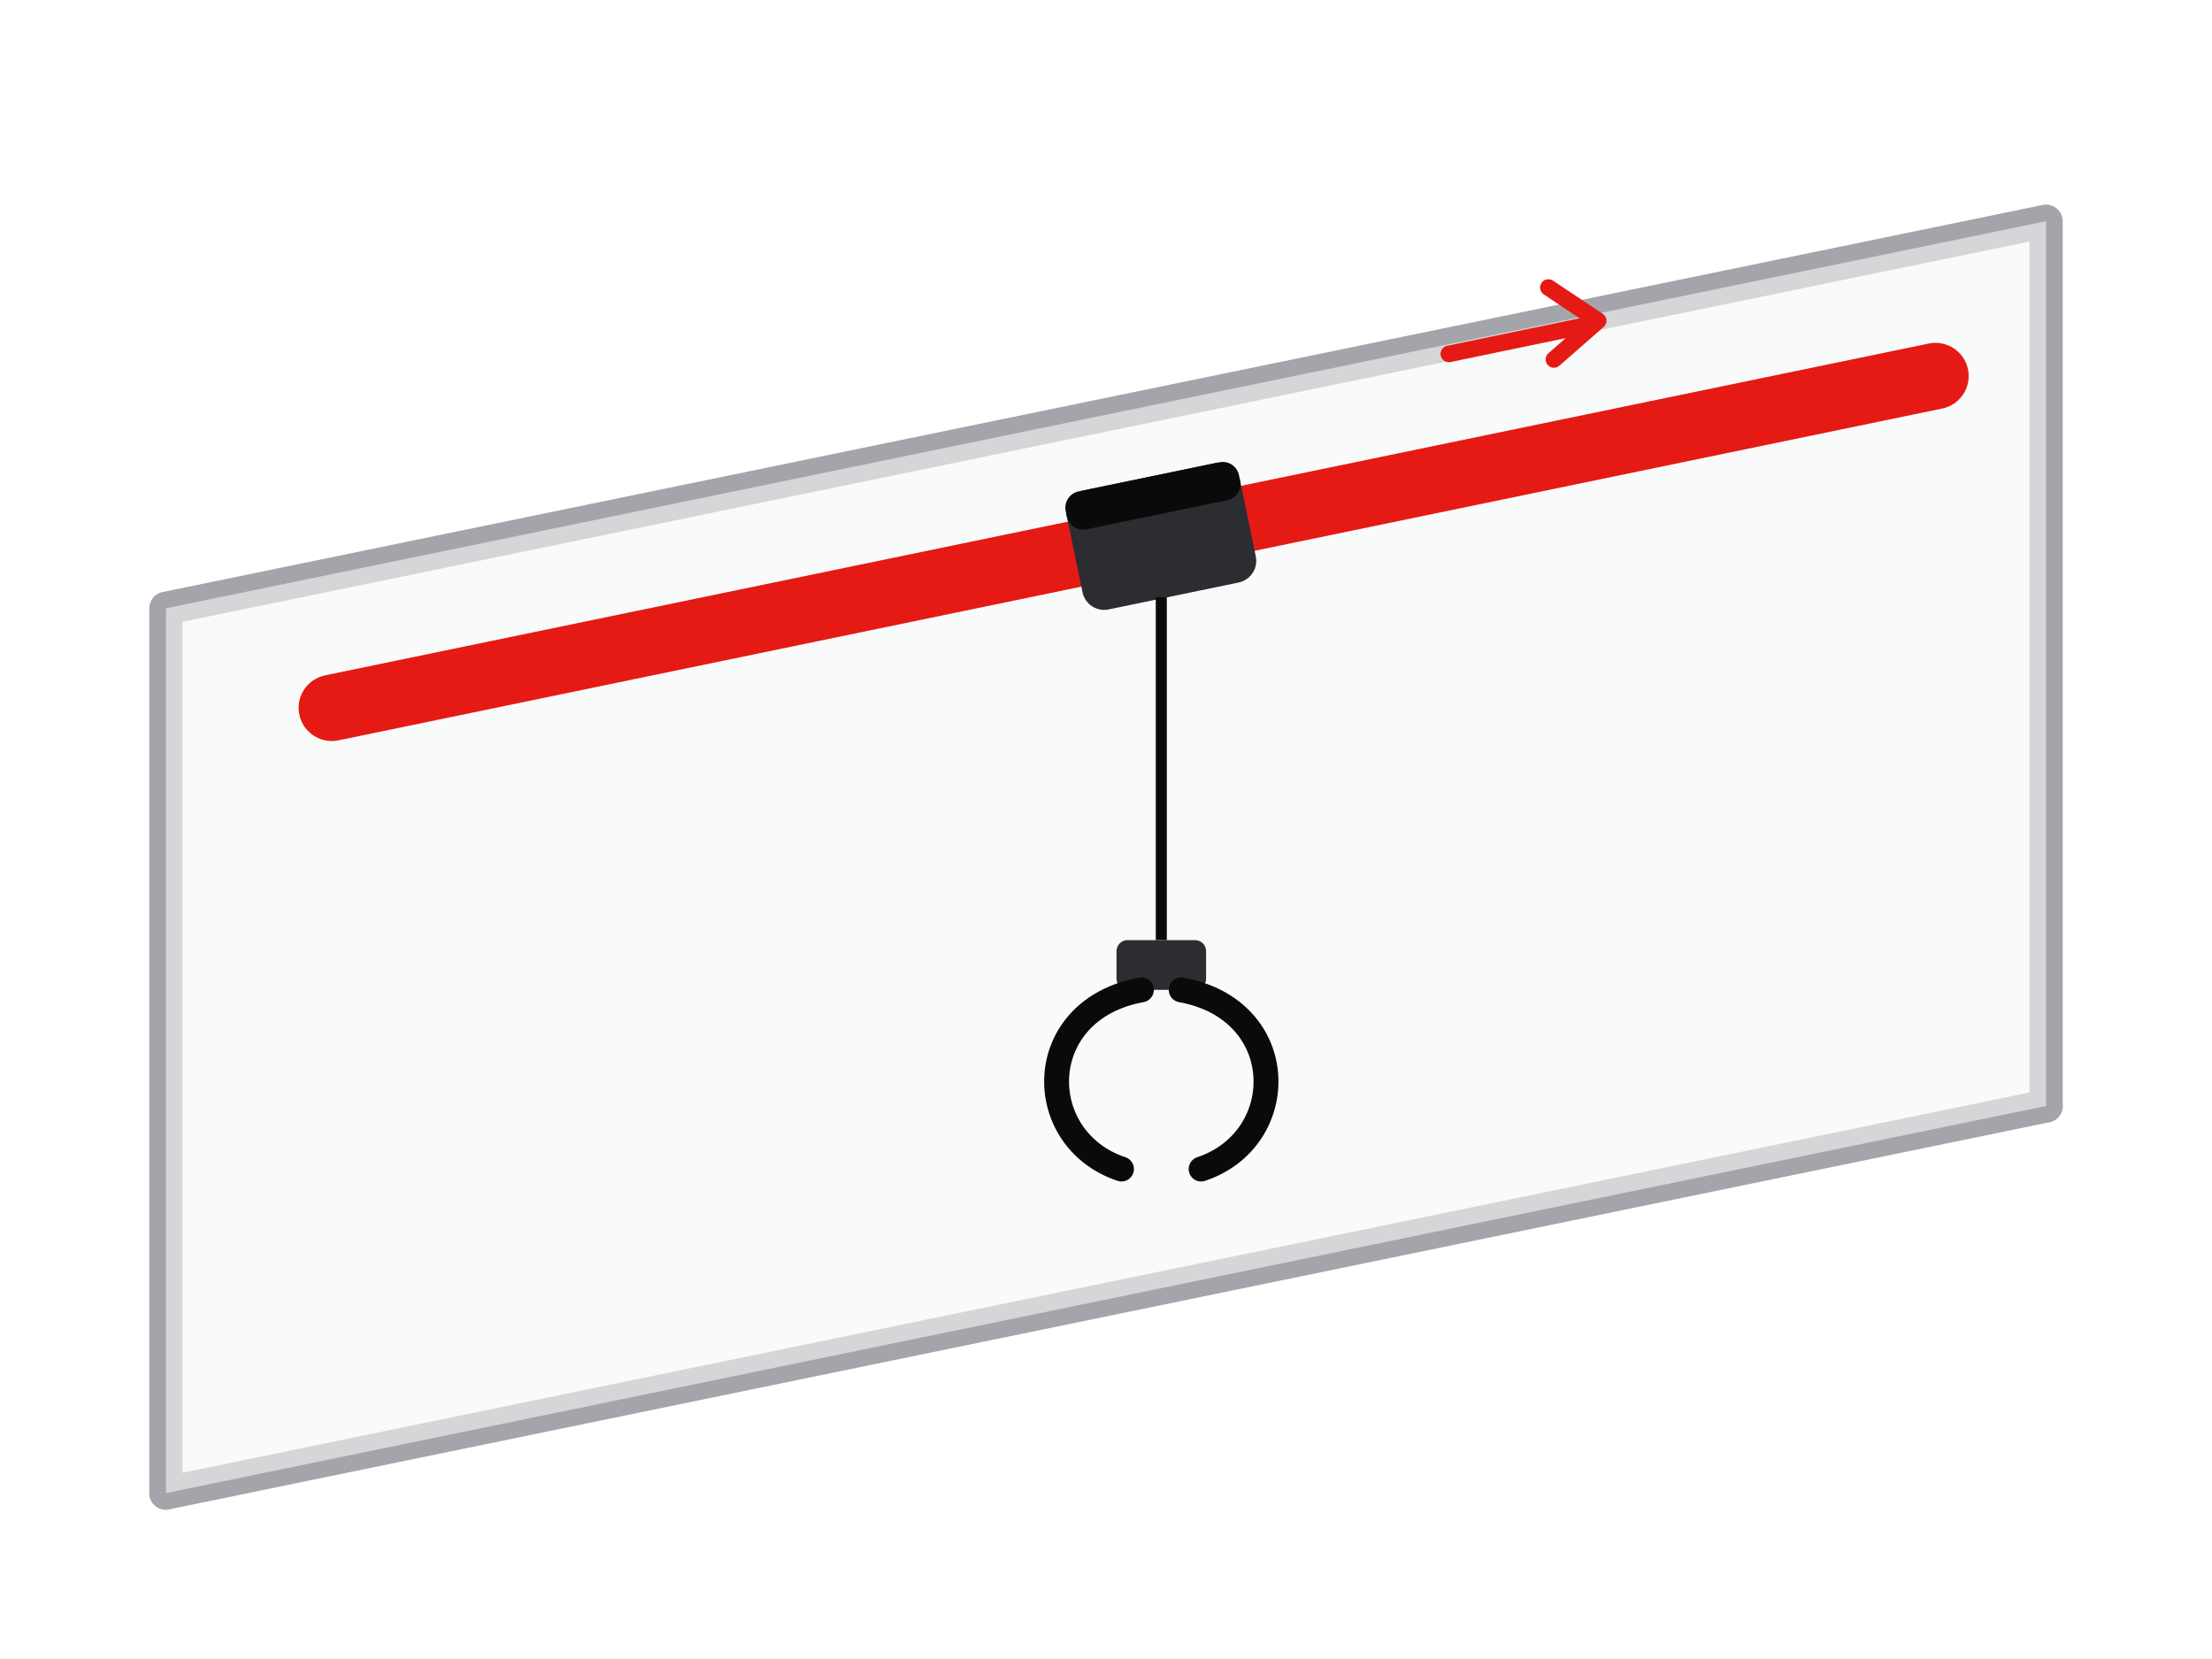
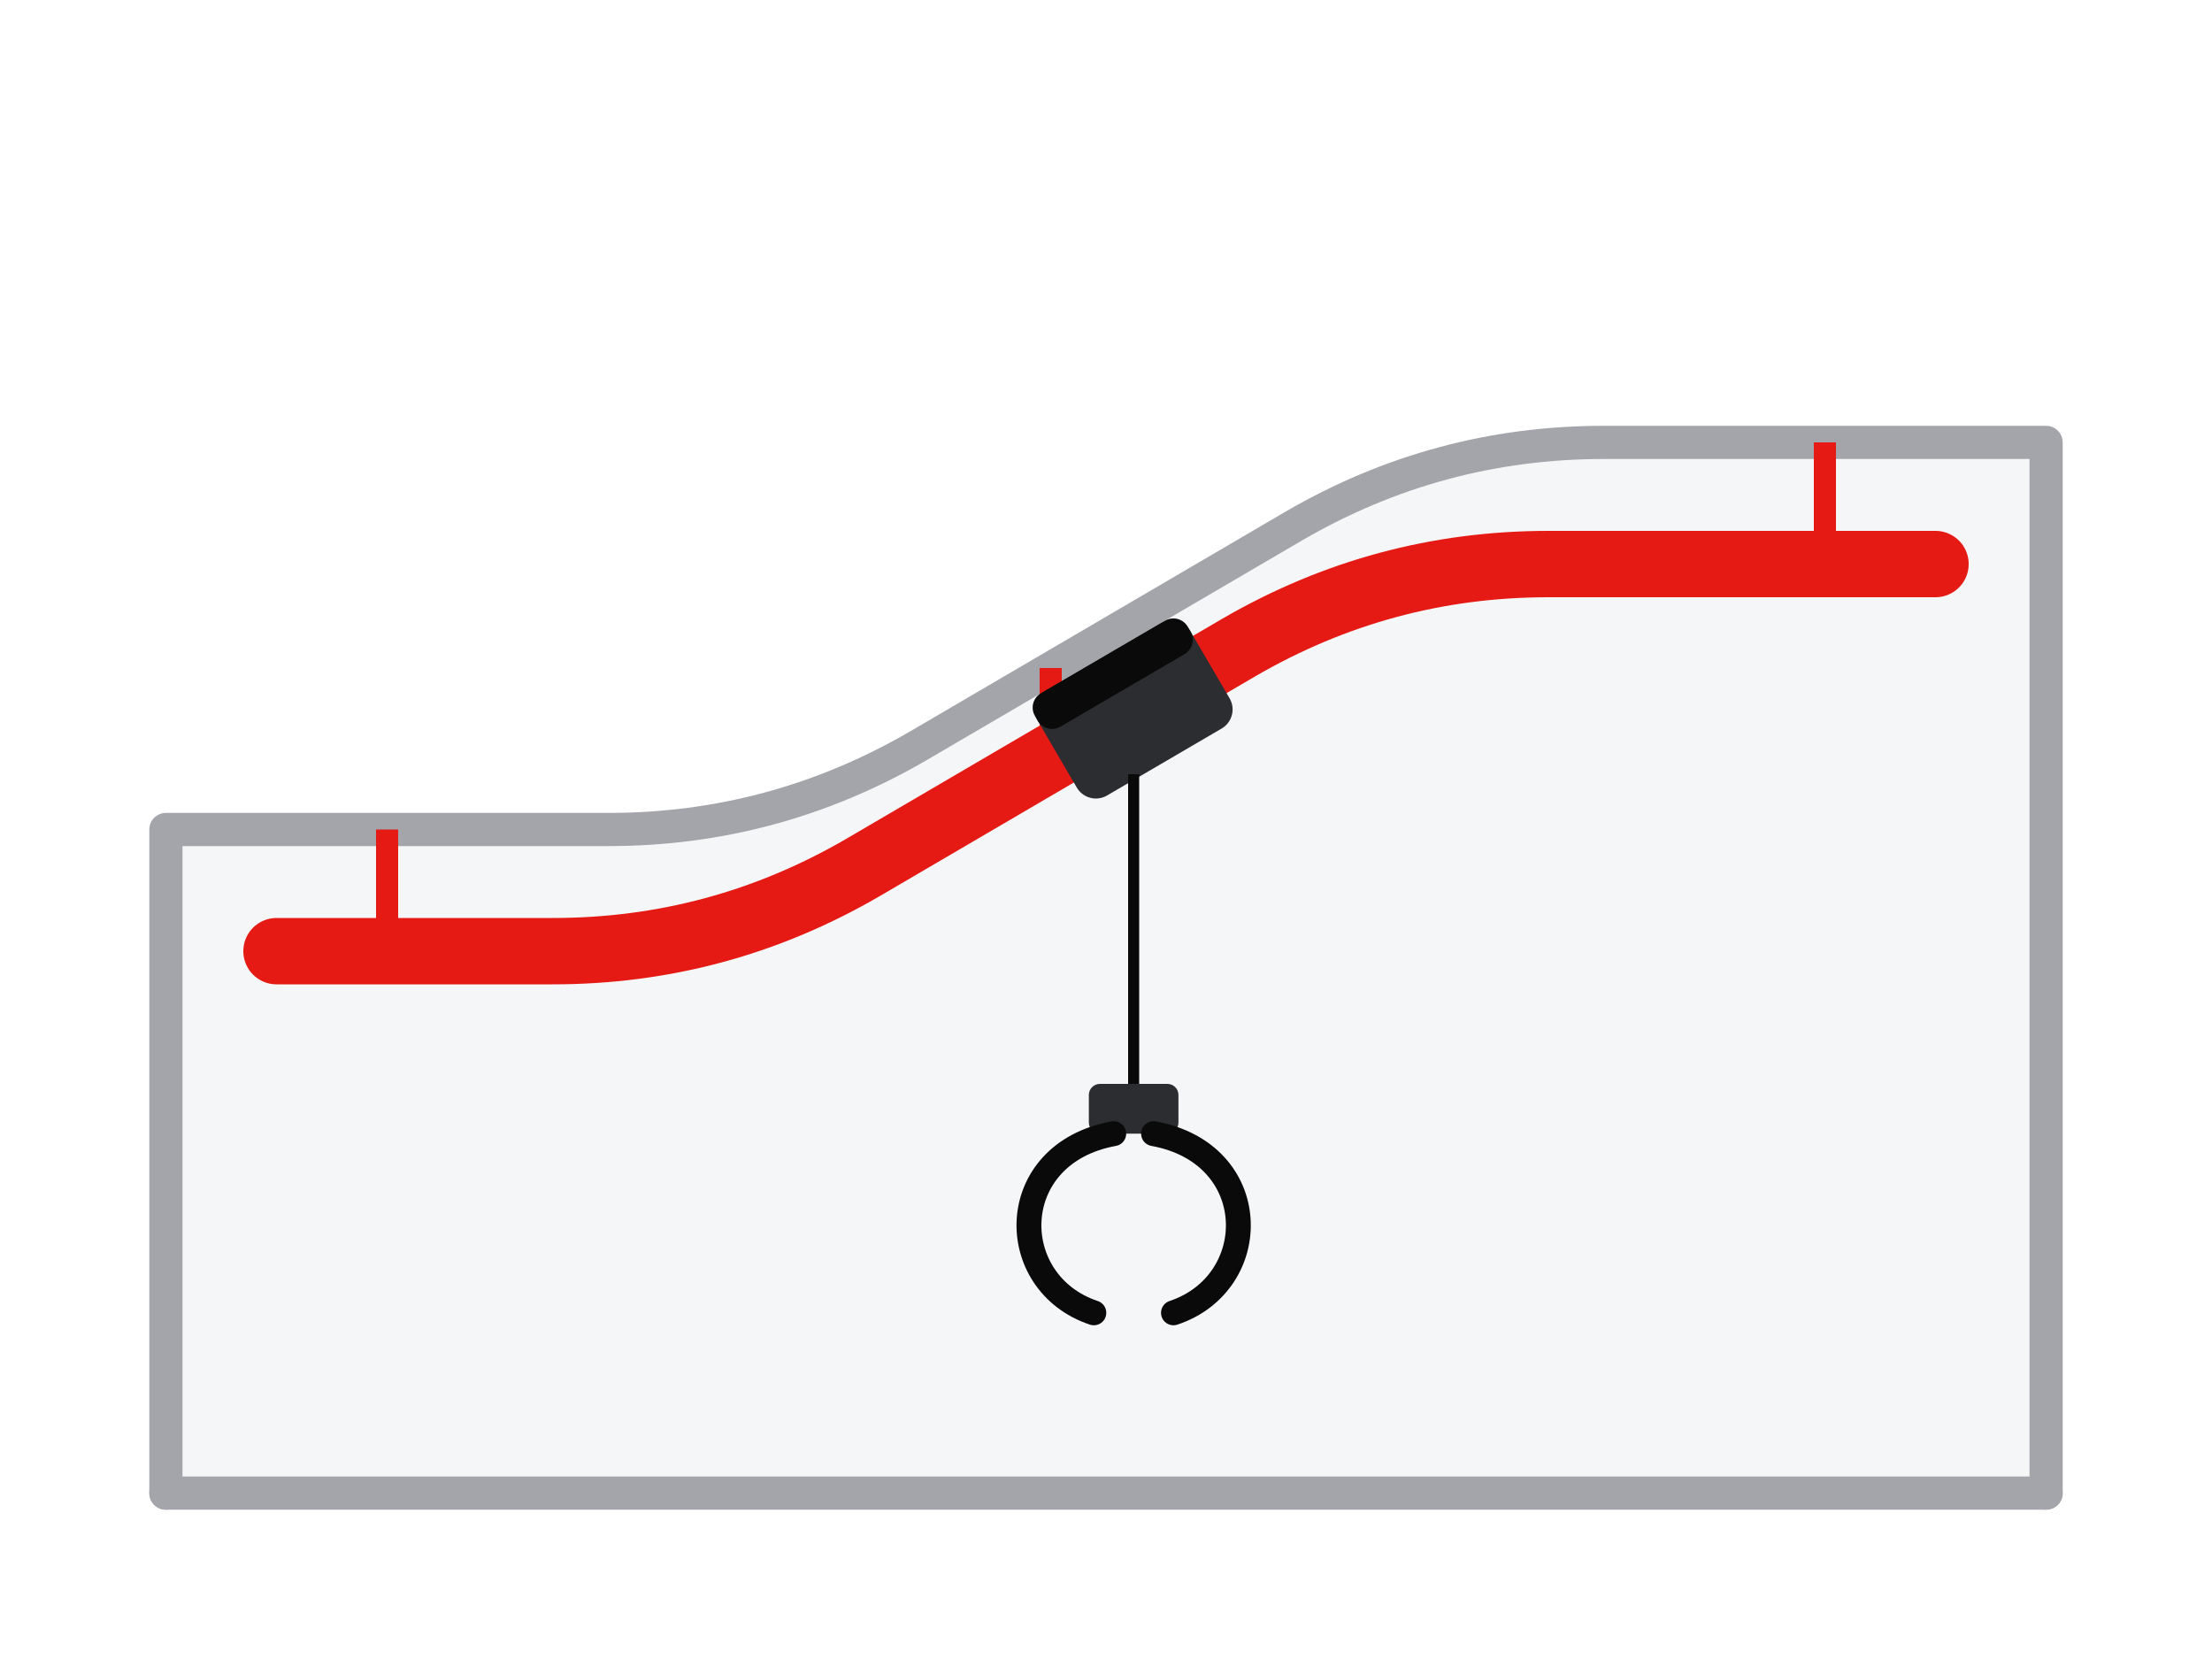
<svg xmlns="http://www.w3.org/2000/svg" viewBox="0 0 400 300" fill="none">
-   <path d="M30 270 L370 200" stroke="#A3A5AA" stroke-width="6" stroke-linecap="round" />
-   <path d="M30 270 V110 L370 40 V200" stroke="#A3A5AA" stroke-width="6" stroke-linejoin="round" stroke-linecap="round" />
-   <path d="M30 110 L370 40 L370 200 L30 270 Z" fill="#F5F6F7" opacity=".6" />
-   <path d="M60 128 L350 68" stroke="#E51A14" stroke-width="12" stroke-linecap="round" />
-   <g transform="rotate(-11.7 210 97)">
-     <rect x="194" y="86" width="32" height="22" rx="4" fill="#2C2D30" />
-     <rect x="194" y="86" width="32" height="7" rx="3" fill="#0A0A0B" />
+   <path d="M30 150 H110 Q140 150 166 134.9 L234 95.1 Q260 80 290 80 H370 V270 H30 Z" fill="#F5F6F7" />
+   <path d="M30 270 V150 H110 Q140 150 166 134.9 L234 95.1 Q260 80 290 80 H370 V270" stroke="#A3A5AA" stroke-width="6" stroke-linejoin="round" stroke-linecap="round" />
+   <path d="M30 270 H370" stroke="#A3A5AA" stroke-width="6" stroke-linecap="round" />
+   <path d="M70 150 V172 M190 120.8 V137 M330 80 V102" stroke="#E51A14" stroke-width="4" />
+   <path d="M50 172 H100 Q130 172 156 156.9 L224 117.1 Q250 102 280 102 H350" stroke="#E51A14" stroke-width="12" stroke-linecap="round" stroke-linejoin="round" />
+   <g transform="rotate(-30.3 205 128.3)">
+     <rect x="189" y="117.3" width="32" height="22" rx="4" fill="#2C2D30" />
+     <rect x="189" y="117.3" width="32" height="7" rx="3" fill="#0A0A0B" />
  </g>
-   <path d="M210 108 V170" stroke="#0A0A0B" stroke-width="2" />
-   <rect x="201.9" y="170" width="16.2" height="9.0" rx="2" fill="#2C2D30" />
-   <path d="M206.4 179.0 C186.6 182.6 186.6 206.0 202.8 211.4" stroke="#0A0A0B" stroke-width="4.5" stroke-linecap="round" />
-   <path d="M213.6 179.0 C233.4 182.6 233.4 206.0 217.2 211.4" stroke="#0A0A0B" stroke-width="4.5" stroke-linecap="round" />
-   <path d="M262 64 l26 -5.4" stroke="#E51A14" stroke-width="3" stroke-linecap="round" />
-   <path d="M280 52 l9 6 -8 7" stroke="#E51A14" stroke-width="3" stroke-linecap="round" stroke-linejoin="round" />
+   <path d="M205 140 V196" stroke="#0A0A0B" stroke-width="2" />
+   <rect x="196.9" y="196" width="16.2" height="9.0" rx="2" fill="#2C2D30" />
+   <path d="M201.4 205.0 C181.6 208.6 181.6 232.0 197.8 237.4" stroke="#0A0A0B" stroke-width="4.5" stroke-linecap="round" />
+   <path d="M208.6 205.0 C228.4 208.6 228.4 232.0 212.2 237.4" stroke="#0A0A0B" stroke-width="4.5" stroke-linecap="round" />
</svg>
